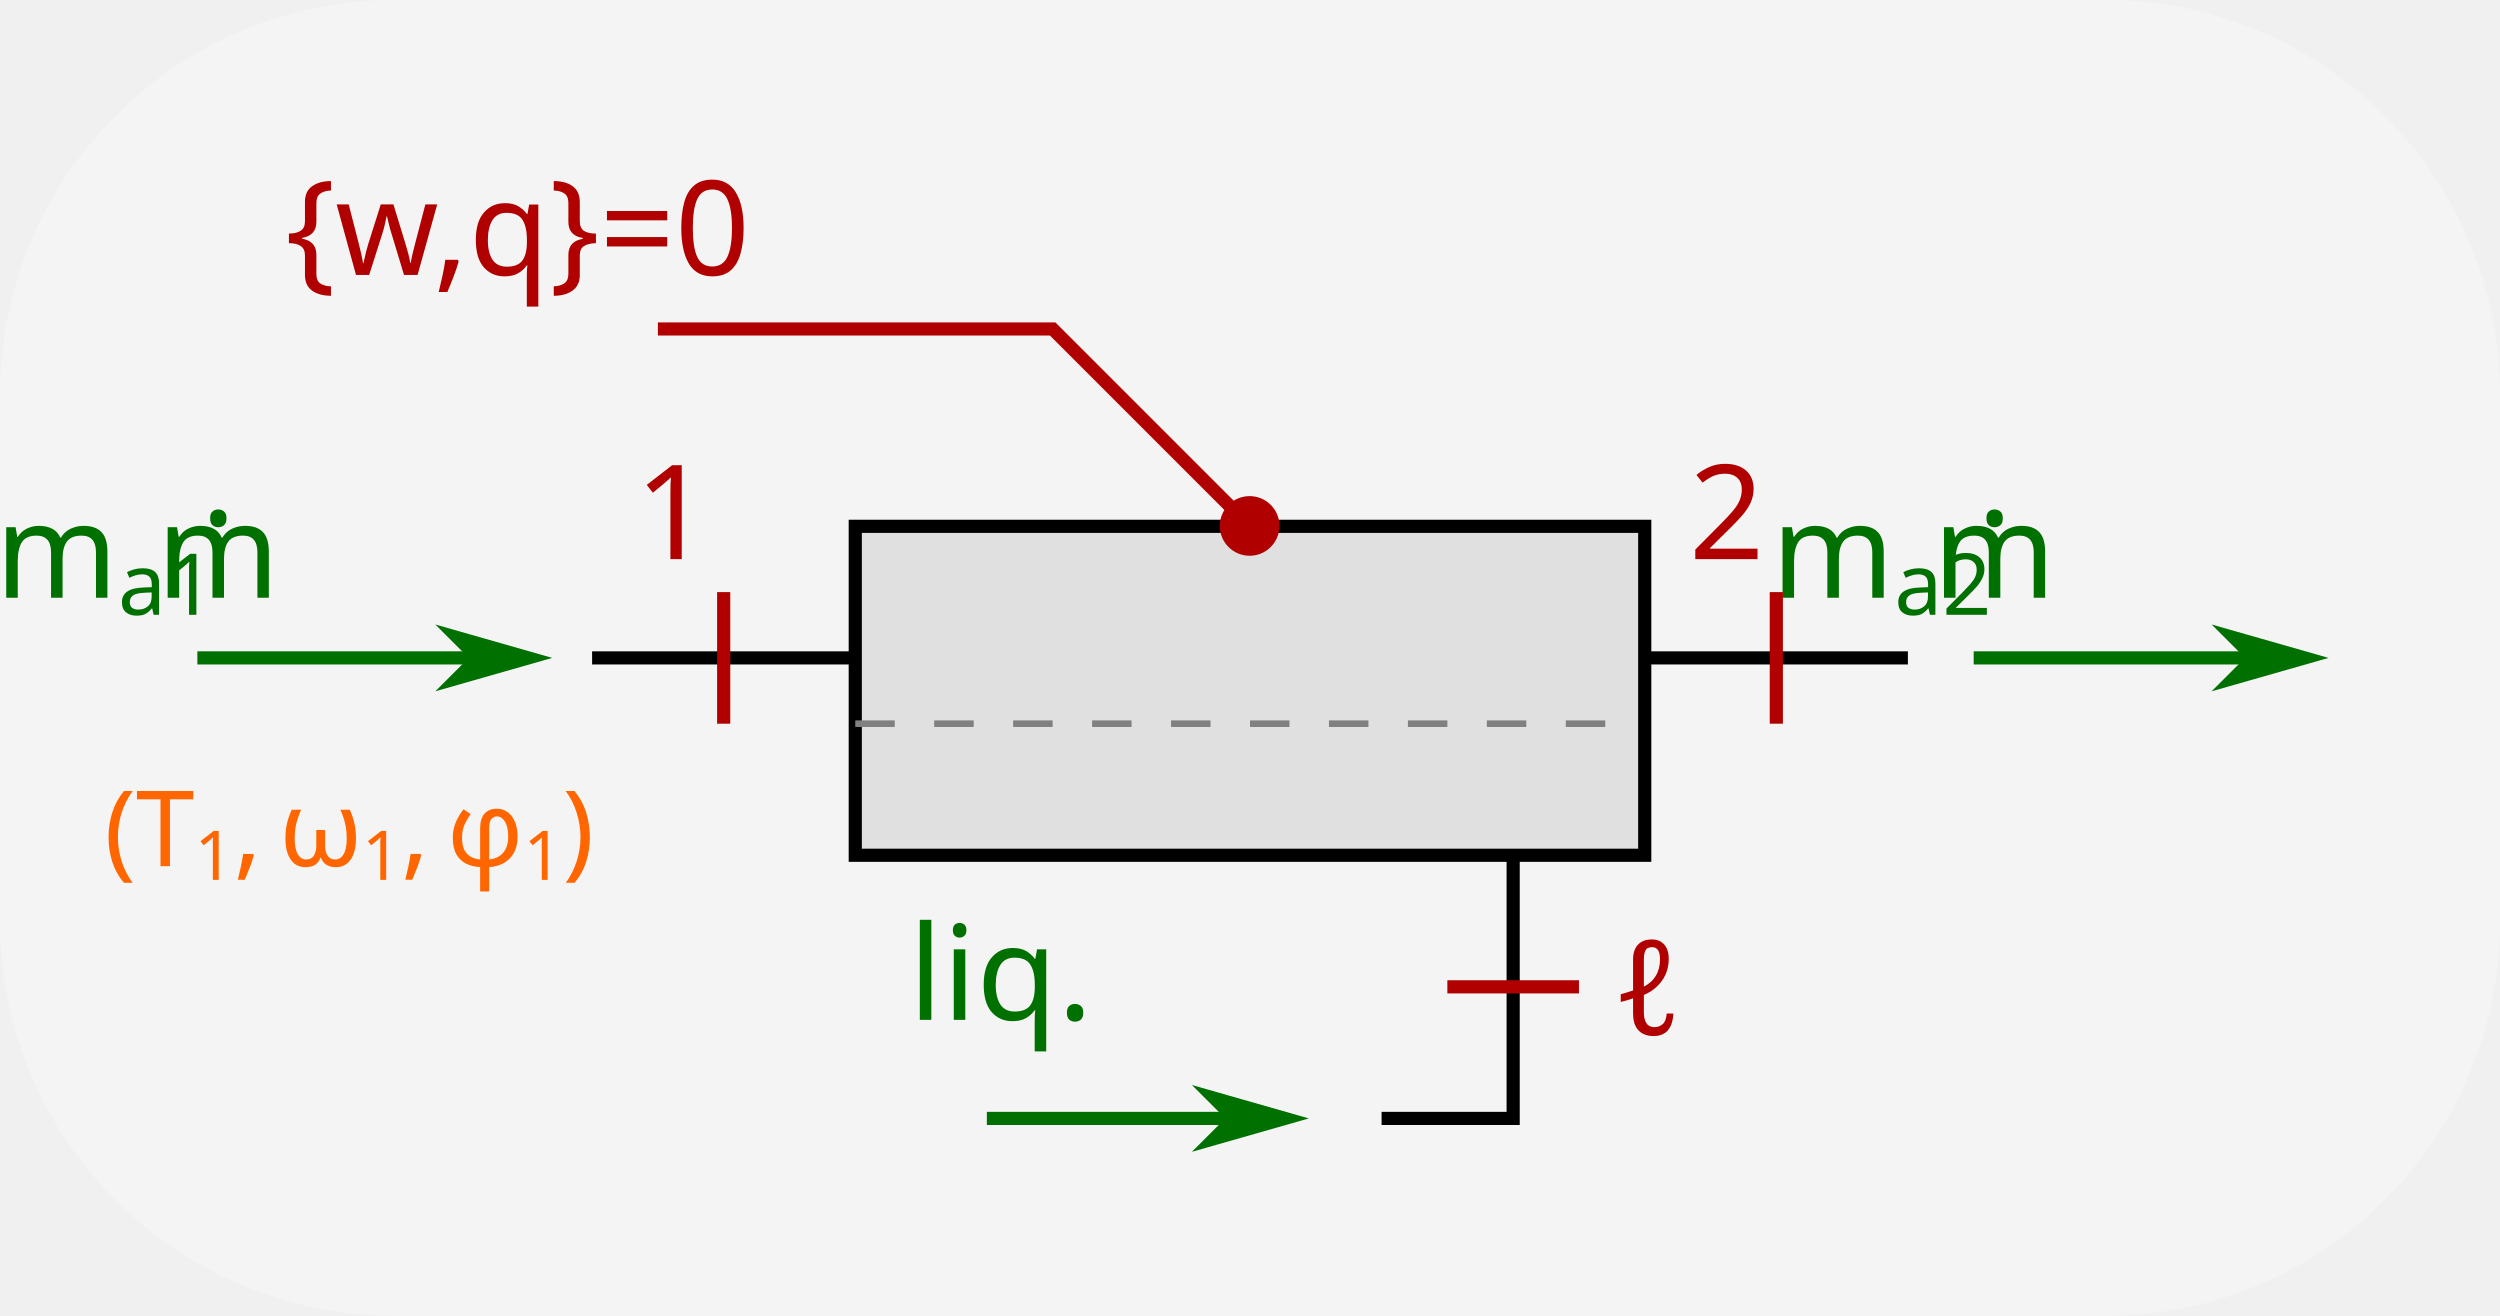
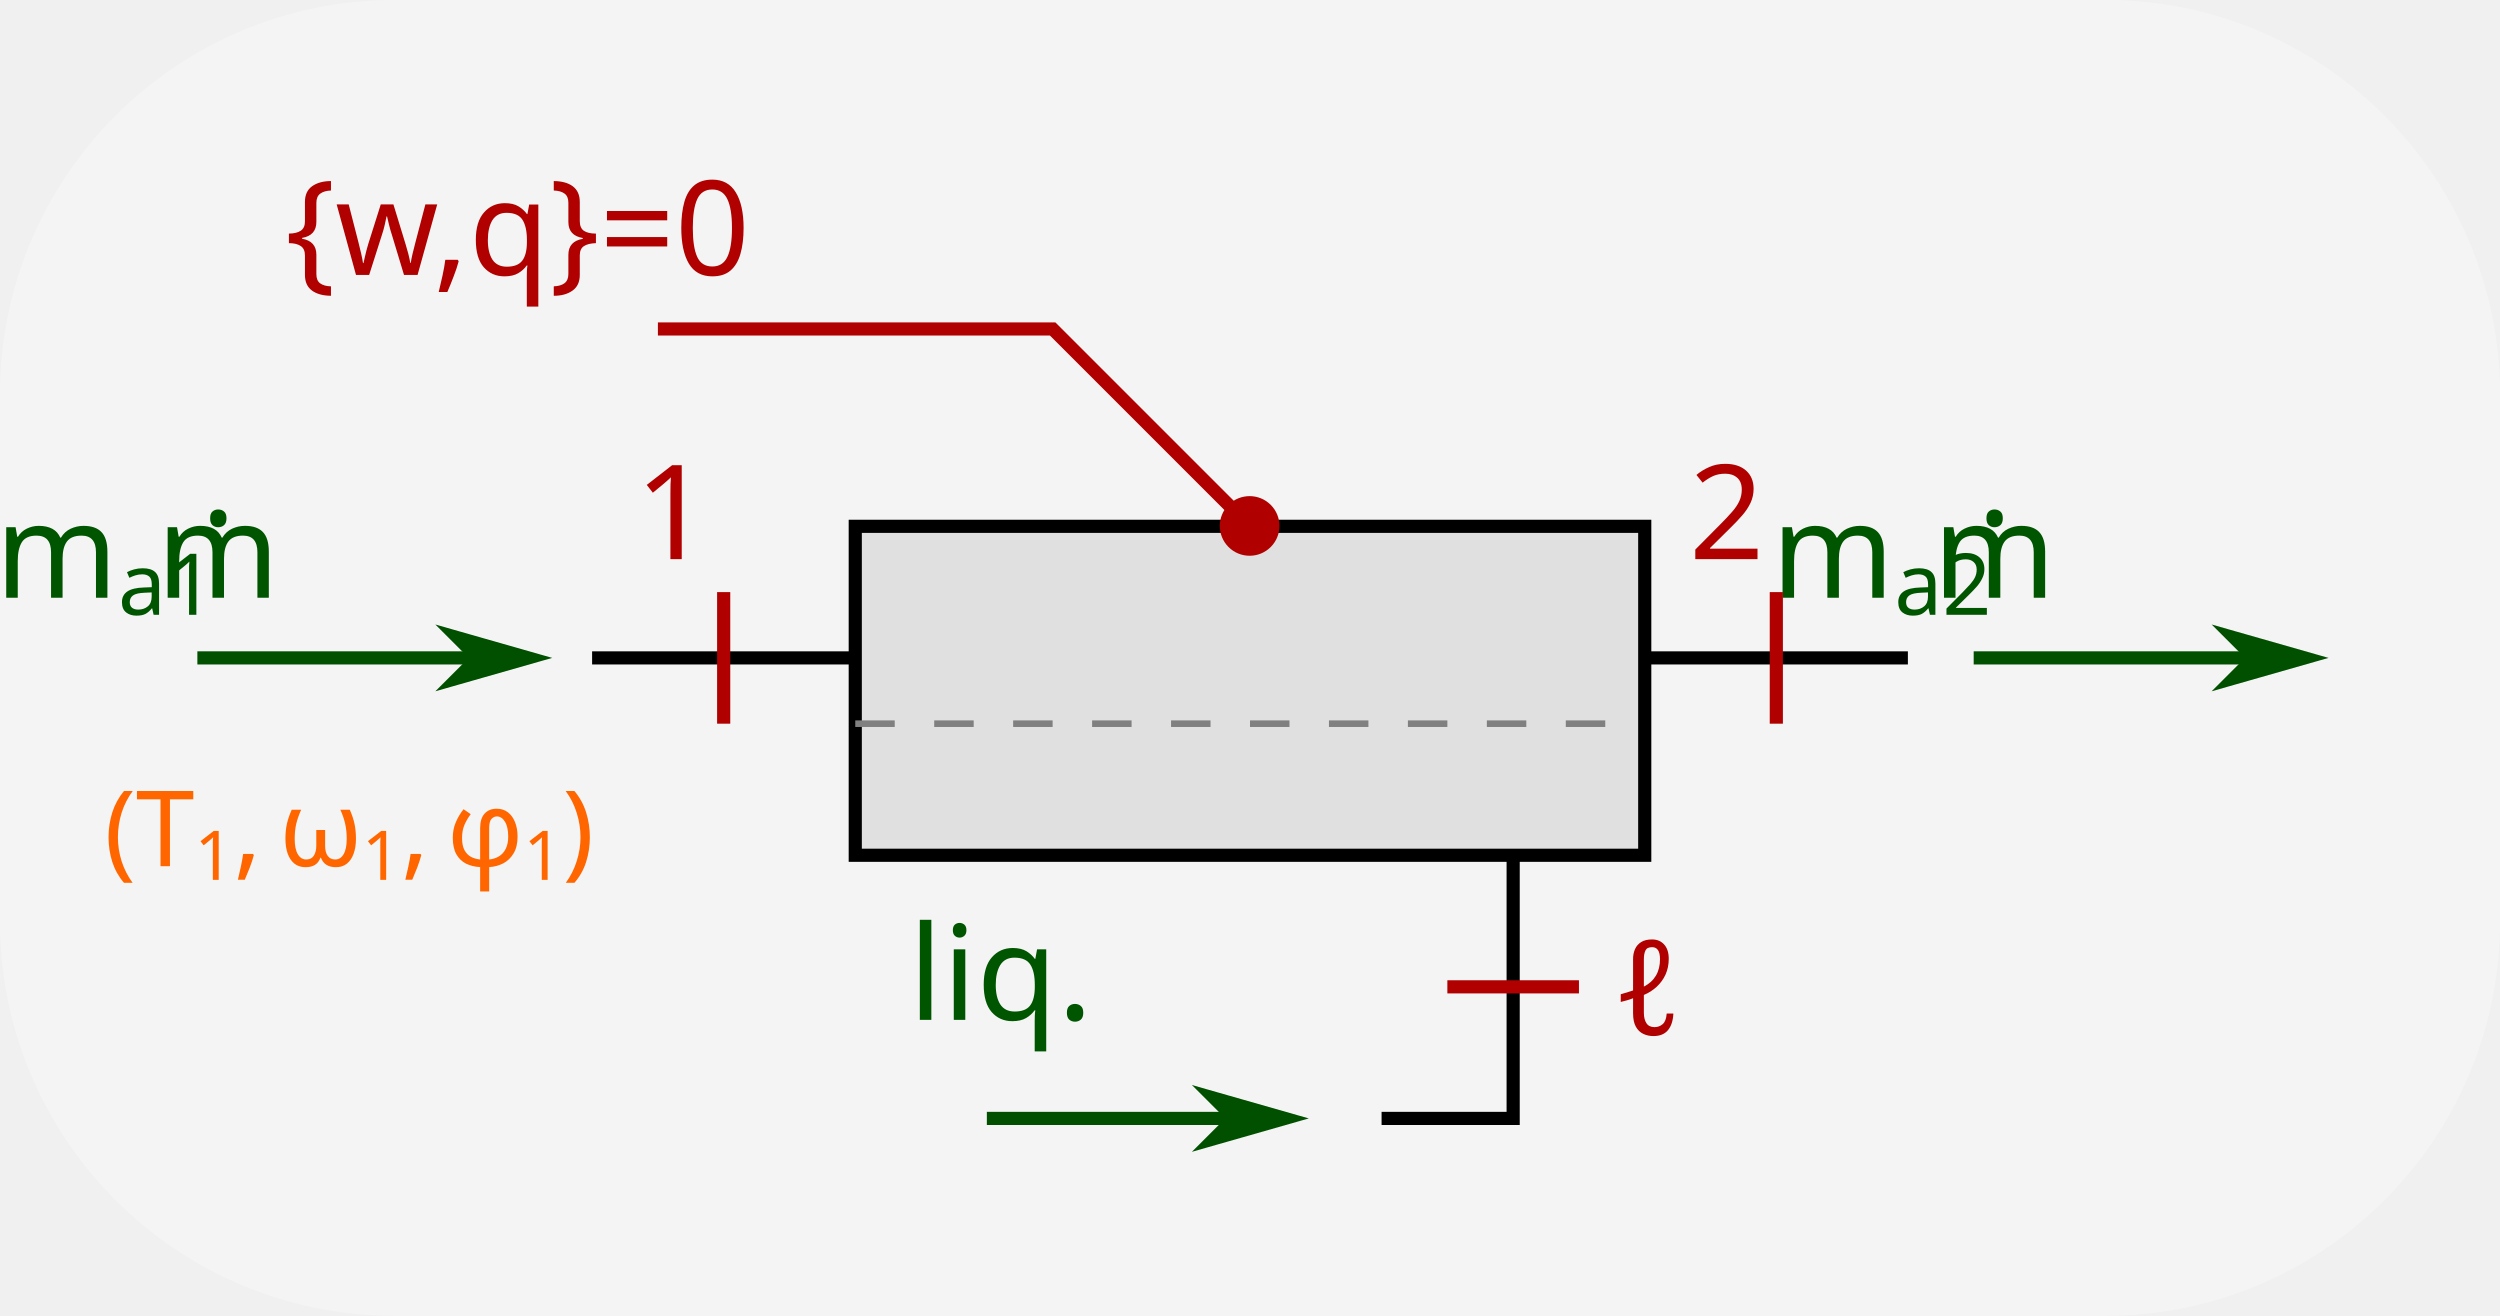
<svg xmlns="http://www.w3.org/2000/svg" width="380" height="200" viewBox="0 0 380 200" version="1.1" id="svg1097">
  <defs id="defs1091">
+     <marker style="overflow:visible;" id="marker1611" refX="0.0" refY="0.0" orient="auto">
+       <path transform="scale(0.4) rotate(180) translate(10,0)" style="fill-rule:evenodd;stroke:#005000;stroke-width:1pt;stroke-opacity:1;fill:#005000;fill-opacity:1" d="M 0.0,0.0 L 5.0,-5.0 L -12.5,0.0 L 5.0,5.0 L 0.0,0.0 z " id="path1609" />
+     </marker>
+     <marker style="overflow:visible;" id="marker1523" refX="0.0" refY="0.0" orient="auto">
+       <path transform="scale(0.4) rotate(180) translate(10,0)" style="fill-rule:evenodd;stroke:#005000;stroke-width:1pt;stroke-opacity:1;fill:#007000;fill-opacity:1" d="M 0.0,0.0 L 5.0,-5.0 L -12.5,0.0 L 5.0,5.0 L 0.0,0.0 z " id="path1521" />
+     </marker>
+     <marker style="overflow:visible;" id="marker1417" refX="0.0" refY="0.0" orient="auto">
+       <path transform="scale(0.4) rotate(180) translate(10,0)" style="fill-rule:evenodd;stroke:#005000;stroke-width:1pt;stroke-opacity:1;fill:#007000;fill-opacity:1" d="M 0.0,0.0 L 5.0,-5.0 L -12.5,0.0 L 5.0,5.0 L 0.0,0.0 z " id="path1163" />
+     </marker>
    <marker style="overflow:visible" id="DotM" refX="0" refY="0" orient="auto">
      <path transform="matrix(0.4,0,0,0.4,2.96,0.4)" style="fill:#b00000;fill-opacity:1;fill-rule:evenodd;stroke:#b00000;stroke-width:1pt;stroke-opacity:1" d="m -2.5,-1 c 0,2.76 -2.24,5 -5,5 -2.76,0 -5,-2.24 -5,-5 0,-2.76 2.24,-5 5,-5 2.76,0 5,2.24 5,5 z" id="path9412" />
    </marker>
    <marker orient="auto" refY="0" refX="0" id="marker9070" style="overflow:visible">
-       <path id="path9068" d="M 0,0 5,-5 -12.5,0 5,5 Z" style="fill:#007000;fill-opacity:1;fill-rule:evenodd;stroke:#007000;stroke-width:1pt;stroke-opacity:1" transform="matrix(-0.4,0,0,-0.4,-4,0)" />
+       <path id="path9068" d="M 0,0 5,-5 -12.5,0 5,5 Z" style="fill:#007000;fill-opacity:1;fill-rule:evenodd;stroke:#005000;stroke-width:1pt;stroke-opacity:1" transform="matrix(-0.4,0,0,-0.4,-4,0)" />
    </marker>
    <marker orient="auto" refY="0" refX="0" id="Arrow1Mend" style="overflow:visible">
-       <path id="path16774" d="M 0,0 5,-5 -12.5,0 5,5 Z" style="fill:#007000;fill-opacity:1;fill-rule:evenodd;stroke:#007000;stroke-width:1pt;stroke-opacity:1" transform="matrix(-0.4,0,0,-0.4,-4,0)" />
+       <path id="path16774" d="M 0,0 5,-5 -12.5,0 5,5 Z" style="fill:#005000;fill-opacity:1;fill-rule:evenodd;stroke:#005000;stroke-width:1pt;stroke-opacity:1" transform="matrix(-0.4,0,0,-0.4,-4,0)" />
    </marker>
    <marker orient="auto" refY="0" refX="0" id="Arrow1Mend-0-1-49" style="overflow:visible">
      <path id="path16774-8-7-2" d="M 0,0 5,-5 -12.5,0 5,5 Z" style="fill:#007000;fill-opacity:1;fill-rule:evenodd;stroke:#007000;stroke-width:1pt;stroke-opacity:1" transform="matrix(-0.4,0,0,-0.4,-4,0)" />
    </marker>
    <marker orient="auto" refY="0" refX="0" id="Arrow1Mend-0-1-49-9" style="overflow:visible">
      <path id="path16774-8-7-2-1" d="M 0,0 5,-5 -12.5,0 5,5 Z" style="fill:#007000;fill-opacity:1;fill-rule:evenodd;stroke:#007000;stroke-width:1pt;stroke-opacity:1" transform="matrix(-0.4,0,0,-0.4,-4,0)" />
    </marker>
    <marker orient="auto" refY="0" refX="0" id="Arrow1Mend-0-1-4-4" style="overflow:visible">
      <path id="path16774-8-7-4-8" d="M 0,0 5,-5 -12.5,0 5,5 Z" style="fill:#007000;fill-opacity:1;fill-rule:evenodd;stroke:#007000;stroke-width:1pt;stroke-opacity:1" transform="matrix(-0.4,0,0,-0.4,-4,0)" />
    </marker>
    <marker orient="auto" refY="0" refX="0" id="Arrow1Mend-0-1-4-4-6" style="overflow:visible">
      <path id="path16774-8-7-4-8-5" d="M 0,0 5,-5 -12.5,0 5,5 Z" style="fill:#007000;fill-opacity:1;fill-rule:evenodd;stroke:#007000;stroke-width:1pt;stroke-opacity:1" transform="matrix(-0.4,0,0,-0.4,-4,0)" />
    </marker>
    <marker orient="auto" refY="0" refX="0" id="Arrow1Mend-0-1-4-4-6-3" style="overflow:visible">
      <path id="path16774-8-7-4-8-5-9" d="M 0,0 5,-5 -12.5,0 5,5 Z" style="fill:#007000;fill-opacity:1;fill-rule:evenodd;stroke:#007000;stroke-width:1pt;stroke-opacity:1" transform="matrix(-0.4,0,0,-0.4,-4,0)" />
    </marker>
    <marker orient="auto" refY="0" refX="0" id="Arrow1Mend-0-1-49-9-3" style="overflow:visible">
-       <path id="path16774-8-7-2-1-0" d="M 0,0 5,-5 -12.5,0 5,5 Z" style="fill:#007000;fill-opacity:1;fill-rule:evenodd;stroke:#007000;stroke-width:1pt;stroke-opacity:1" transform="matrix(-0.4,0,0,-0.4,-4,0)" />
+       <path id="path16774-8-7-2-1-0" d="M 0,0 5,-5 -12.5,0 5,5 Z" style="fill:#005000;fill-opacity:1;fill-rule:evenodd;stroke:#005000;stroke-width:1pt;stroke-opacity:1" transform="matrix(-0.4,0,0,-0.4,-4,0)" />
    </marker>
    <marker orient="auto" refY="0" refX="0" id="Arrow1Mend-0-1-49-9-3-1" style="overflow:visible">
      <path id="path16774-8-7-2-1-0-7" d="M 0,0 5,-5 -12.5,0 5,5 Z" style="fill:#007000;fill-opacity:1;fill-rule:evenodd;stroke:#007000;stroke-width:1pt;stroke-opacity:1" transform="matrix(-0.4,0,0,-0.4,-4,0)" />
    </marker>
    <marker orient="auto" refY="0" refX="0" id="Arrow1Mend4" style="overflow:visible">
      <path id="path6032" d="M 0,0 5,-5 -12.5,0 5,5 Z" style="fill:#b00000;fill-rule:evenodd;stroke:#b00000;stroke-width:1pt" transform="matrix(-0.4,0,0,-0.4,-4,0)" />
    </marker>
  </defs>
  <g id="layer2" style="display:none">
    <path style="display:inline;opacity:1;vector-effect:none;fill:none;fill-opacity:1;stroke:#00b7b8;stroke-width:0.5;stroke-linecap:butt;stroke-linejoin:miter;stroke-miterlimit:4;stroke-dasharray:none;stroke-dashoffset:0;stroke-opacity:1" d="m 125,-590.917 h 30 v -10 h -30 z" id="path2842-7-9-15-6-8-24-6-87" transform="translate(79.99996,745.9167)" />
    <path style="display:inline;opacity:1;vector-effect:none;fill:none;fill-opacity:1;stroke:#00b7b8;stroke-width:0.5;stroke-linecap:butt;stroke-linejoin:miter;stroke-miterlimit:4;stroke-dasharray:none;stroke-dashoffset:0;stroke-opacity:1" d="m 260,-720.917 v -10 h -40 v 10 z" id="path2842-7-9-15-6-8-24-6-7-826-9-0-7-4" transform="translate(-200,825.9167)" />
    <path style="display:inline;opacity:1;vector-effect:none;fill:none;fill-opacity:1;stroke:#00b7b8;stroke-width:0.535;stroke-linecap:butt;stroke-linejoin:miter;stroke-miterlimit:4;stroke-dasharray:none;stroke-dashoffset:0;stroke-opacity:1" d="m 380,-665.917 v -20 h -40 v 20 z" id="path8739" transform="matrix(0.875,0,0,1,-157.5,845.9167)" />
    <path style="display:inline;opacity:1;vector-effect:none;fill:none;fill-opacity:1;stroke:#00b7b8;stroke-width:0.5;stroke-linecap:butt;stroke-linejoin:miter;stroke-miterlimit:4;stroke-dasharray:none;stroke-dashoffset:0;stroke-opacity:1" d="m 260,-720.917 v -10 h -40 v 10 z" id="path9050" transform="translate(69.99996,825.9167)" />
    <path style="display:inline;opacity:1;vector-effect:none;fill:none;fill-opacity:1;stroke:#00b7b8;stroke-width:0.5;stroke-linecap:butt;stroke-linejoin:miter;stroke-miterlimit:4;stroke-dasharray:none;stroke-dashoffset:0;stroke-opacity:1" d="m 155,-870.917 v 30 h 10 v -30 z" id="path2842-7-9-15-88" transform="translate(99.99996,955.9167)" />
    <path style="display:inline;opacity:1;vector-effect:none;fill:none;fill-opacity:1;stroke:#00b7b8;stroke-width:0.5;stroke-linecap:butt;stroke-linejoin:miter;stroke-miterlimit:4;stroke-dasharray:none;stroke-dashoffset:0;stroke-opacity:1" d="m 155,-870.917 v 30 h 10 v -30 z" id="path9194" transform="translate(-60.00004,955.9167)" />
  </g>
  <g id="layer1" transform="translate(0,-238.25)">
    <rect style="font-variation-settings:normal;opacity:1;vector-effect:none;fill:#ffffff;fill-opacity:0.3;stroke:none;stroke-width:1.46;stroke-linecap:butt;stroke-linejoin:miter;stroke-miterlimit:4;stroke-dasharray:none;stroke-dashoffset:0;stroke-opacity:1;marker:none;stop-color:#000000;stop-opacity:1" id="rect9893" width="360" height="200" x="0" y="0" transform="matrix(1.055556,0,0,1,0,238.25)" ry="60" rx="56.842" />
  </g>
  <g id="layer3">
    <rect style="font-variation-settings:normal;opacity:1;vector-effect:none;fill:#e0e0e0;fill-opacity:1;stroke:#000000;stroke-width:2;stroke-linecap:butt;stroke-linejoin:miter;stroke-miterlimit:4;stroke-dasharray:none;stroke-dashoffset:0;stroke-opacity:1;marker:none;stop-color:#000000;stop-opacity:1" id="rect9162" width="120" height="50" x="120" y="140" transform="translate(10,-60.00002)" />
    <path style="display:inline;opacity:1;vector-effect:none;fill:none;fill-opacity:1;stroke:#000000;stroke-width:2;stroke-linecap:butt;stroke-linejoin:miter;stroke-miterlimit:4;stroke-dasharray:none;stroke-dashoffset:0;stroke-opacity:1" d="m 60,-735.917 v 40" id="path16336" transform="rotate(-90,492.9583,-332.9584)" />
    <path style="display:inline;opacity:1;vector-effect:none;fill:none;fill-opacity:1;stroke:#000000;stroke-width:2;stroke-linecap:butt;stroke-linejoin:miter;stroke-miterlimit:4;stroke-dasharray:none;stroke-dashoffset:0;stroke-opacity:1" d="m 140,-735.917 v 40" id="path16338" transform="rotate(-90,612.9583,-372.9583)" />
    <path style="display:inline;opacity:1;vector-effect:none;fill:none;fill-opacity:1;stroke:#000000;stroke-width:2;stroke-linecap:butt;stroke-linejoin:miter;stroke-miterlimit:4;stroke-dasharray:none;stroke-dashoffset:0;stroke-opacity:1" d="m 140,-615.917 v 40 h -20" id="path16340" transform="translate(90,745.9167)" />
    <path style="display:inline;opacity:1;vector-effect:none;fill:none;fill-opacity:1;stroke:#808080;stroke-width:1;stroke-linecap:butt;stroke-linejoin:miter;stroke-miterlimit:4;stroke-dasharray:6, 6;stroke-dashoffset:0;stroke-opacity:1" d="M 40,-665.917 H 160" id="path16342" transform="translate(90,775.9167)" />
-     <path style="color:#000000;display:inline;overflow:visible;visibility:visible;fill:#007000;fill-opacity:1;fill-rule:nonzero;stroke:#007000;stroke-width:2;stroke-linecap:butt;stroke-linejoin:miter;stroke-miterlimit:4;stroke-dasharray:none;stroke-dashoffset:0;stroke-opacity:1;marker:none;marker-end:url(#Arrow1Mend);enable-background:accumulate" d="M 110,-575.917 H 65" id="path15591-3" transform="matrix(-1,0,0,1,260,745.9167)" />
-     <text id="text15597-8" y="-590.9" x="106.909" style="font-style:normal;font-variant:normal;font-weight:normal;font-stretch:normal;font-size:12px;line-height:0%;font-family:'SBL Greek';-inkscape-font-specification:'SBL Greek';text-align:end;letter-spacing:0px;word-spacing:0px;text-anchor:end;display:inline;fill:#007000;fill-opacity:1;stroke:none;stroke-width:1" xml:space="preserve" transform="matrix(1.000004,0,0,1.000004,74.78262,745.9218)">
-       <tspan style="font-size:20px;line-height:1.25;fill:#007000;fill-opacity:1;stroke-width:1" y="-590.9" x="106.909" id="tspan15595-5">liq.</tspan>
+     <path style="color:#000000;display:inline;overflow:visible;visibility:visible;fill:#005000;fill-opacity:1;fill-rule:nonzero;stroke:#005000;stroke-width:2;stroke-linecap:butt;stroke-linejoin:miter;stroke-miterlimit:4;stroke-dasharray:none;stroke-dashoffset:0;stroke-opacity:1;marker:none;marker-end:url(#Arrow1Mend);enable-background:accumulate" d="M 110,-575.917 H 65" id="path15591-3" transform="matrix(-1,0,0,1,260,745.9167)" />
+     <text id="text15597-8" y="-590.9" x="106.909" style="font-style:normal;font-variant:normal;font-weight:normal;font-stretch:normal;font-size:12px;line-height:0%;font-family:'SBL Greek';-inkscape-font-specification:'SBL Greek';text-align:end;letter-spacing:0px;word-spacing:0px;text-anchor:end;display:inline;fill:#005500;fill-opacity:1;stroke:none;stroke-width:1;" xml:space="preserve" transform="matrix(1.000004,0,0,1.000004,74.78262,745.9218)">
+       <tspan style="font-size:20px;line-height:1.25;fill:#005500;fill-opacity:1;stroke-width:1;" y="-590.9" x="106.909" id="tspan15595-5">liq.</tspan>
    </text>
    <path id="path7109-2-6-6-096-31-0-4-9-76" d="M 150,-595.917 H 130" style="color:#000000;display:inline;overflow:visible;visibility:visible;fill:#e0e0e0;fill-opacity:1;fill-rule:nonzero;stroke:#b00000;stroke-width:2;stroke-linecap:butt;stroke-linejoin:miter;stroke-miterlimit:4;stroke-dasharray:none;stroke-dashoffset:0;stroke-opacity:1;marker:none;enable-background:accumulate" transform="translate(90,745.9167)" />
    <text id="text7113-6-1-1-38-8-4-6-9-89" y="-591.429" x="155.132" style="font-style:normal;font-variant:normal;font-weight:normal;font-stretch:normal;line-height:0%;font-family:'SBL Greek';-inkscape-font-specification:'SBL Greek';text-align:end;letter-spacing:0px;word-spacing:0px;text-anchor:end;display:inline;fill:#b00000;fill-opacity:1;stroke:none" xml:space="preserve" transform="translate(90.1416,748.7097)">
      <tspan style="font-size:20px;line-height:1.25;text-align:start;text-anchor:start" y="-591.429" x="155.132" id="tspan9196">ℓ</tspan>
    </text>
-     <path style="color:#000000;display:inline;overflow:visible;visibility:visible;fill:#007000;fill-opacity:1;fill-rule:nonzero;stroke:#007000;stroke-width:2;stroke-linecap:butt;stroke-linejoin:miter;stroke-miterlimit:4;stroke-dasharray:none;stroke-dashoffset:0;stroke-opacity:1;marker:none;marker-end:url(#Arrow1Mend-0-1-49-9-3);enable-background:accumulate" d="m 220,-725.917 h 50" id="path15591-3-7-6-0-7-4" transform="translate(-190,825.9167)" />
-     <g id="g8986" transform="translate(4.934277,-298.25)">
-       <text id="text15597-8-6-3-8-1-4" y="-705.324" x="239.12" style="font-style:normal;font-variant:normal;font-weight:normal;font-stretch:normal;font-size:12px;line-height:0%;font-family:'SBL Greek';-inkscape-font-specification:'SBL Greek';text-align:end;letter-spacing:0px;word-spacing:0px;text-anchor:end;display:inline;fill:#007000;fill-opacity:1;stroke:none;stroke-width:1" xml:space="preserve" transform="matrix(1.000004,0,0,1.000004,-193.7761,1094.43)">
-         <tspan style="font-size:20px;line-height:1.25;text-align:center;text-anchor:middle;fill:#007000;fill-opacity:1;stroke-width:1" y="-705.324" x="239.12" id="tspan15595-5-3-3-9-5-7">m<tspan style="font-size:65%;baseline-shift:sub" id="tspan8973">a1</tspan>
+     <path style="color:#000000;display:inline;overflow:visible;visibility:visible;fill:#005000;fill-opacity:1;fill-rule:nonzero;stroke:#005000;stroke-width:2;stroke-linecap:butt;stroke-linejoin:miter;stroke-miterlimit:4;stroke-dasharray:none;stroke-dashoffset:0;stroke-opacity:1;marker:none;marker-end:url(#Arrow1Mend-0-1-49-9-3);enable-background:accumulate" d="m 220,-725.917 h 50" id="path15591-3-7-6-0-7-4" transform="translate(-190,825.9167)" />
+     <g id="g8986" transform="translate(4.934277,-298.25)" style="fill:#005500">
+       <text id="text15597-8-6-3-8-1-4" y="-705.324" x="239.12" style="font-style:normal;font-variant:normal;font-weight:normal;font-stretch:normal;font-size:12px;line-height:0%;font-family:'SBL Greek';-inkscape-font-specification:'SBL Greek';text-align:end;letter-spacing:0px;word-spacing:0px;text-anchor:end;display:inline;fill:#005500;fill-opacity:1;stroke:none;stroke-width:1" xml:space="preserve" transform="matrix(1.000004,0,0,1.000004,-193.7761,1094.43)">
+         <tspan style="font-size:20px;line-height:1.25;text-align:center;text-anchor:middle;fill:#005500;fill-opacity:1;stroke-width:1" y="-705.324" x="239.12" id="tspan15595-5-3-3-9-5-7">m<tspan style="font-size:65%;baseline-shift:sub;fill:#005500" id="tspan8973">a1</tspan>
        </tspan>
      </text>
-       <text id="text15597-8-6-3-8-1-4-6" y="-735.061" x="239.12" style="font-style:normal;font-variant:normal;font-weight:normal;font-stretch:normal;font-size:12px;line-height:0%;font-family:'SBL Greek';-inkscape-font-specification:'SBL Greek';text-align:end;letter-spacing:0px;word-spacing:0px;text-anchor:end;display:inline;fill:#007000;fill-opacity:1;stroke:none;stroke-width:1" xml:space="preserve" transform="matrix(1.000004,0,0,1.000004,-200,1124.167)">
-         <tspan style="font-size:20px;line-height:1.25;text-align:center;text-anchor:middle;fill:#007000;fill-opacity:1;stroke-width:1" y="-735.061" x="239.12" id="tspan15595-5-3-3-9-5-7-2">m</tspan>
+       <text id="text15597-8-6-3-8-1-4-6" y="-735.061" x="239.12" style="font-style:normal;font-variant:normal;font-weight:normal;font-stretch:normal;font-size:12px;line-height:0%;font-family:'SBL Greek';-inkscape-font-specification:'SBL Greek';text-align:end;letter-spacing:0px;word-spacing:0px;text-anchor:end;display:inline;fill:#005500;fill-opacity:1;stroke:none;stroke-width:1" xml:space="preserve" transform="matrix(1.000004,0,0,1.000004,-200,1124.167)">
+         <tspan style="font-size:20px;line-height:1.25;text-align:center;text-anchor:middle;fill:#005500;fill-opacity:1;stroke-width:1" y="-735.061" x="239.12" id="tspan15595-5-3-3-9-5-7-2">m</tspan>
      </text>
-       <text id="text8965" y="-735.061" x="239.12" style="font-style:normal;font-variant:normal;font-weight:normal;font-stretch:normal;font-size:12px;line-height:0%;font-family:'SBL Greek';-inkscape-font-specification:'SBL Greek';text-align:end;letter-spacing:0px;word-spacing:0px;text-anchor:end;display:inline;fill:#007000;fill-opacity:1;stroke:none;stroke-width:1" xml:space="preserve" transform="matrix(1.000004,0,0,1.000004,-199.9512,1113.175)">
-         <tspan style="font-size:20px;line-height:1.25;text-align:center;text-anchor:middle;fill:#007000;fill-opacity:1;stroke-width:1" y="-735.061" x="239.12" id="tspan8963">.</tspan>
+       <text id="text8965" y="-735.061" x="239.12" style="font-style:normal;font-variant:normal;font-weight:normal;font-stretch:normal;font-size:12px;line-height:0%;font-family:'SBL Greek';-inkscape-font-specification:'SBL Greek';text-align:end;letter-spacing:0px;word-spacing:0px;text-anchor:end;display:inline;fill:#005500;fill-opacity:1;stroke:none;stroke-width:1" xml:space="preserve" transform="matrix(1.000004,0,0,1.000004,-199.9512,1113.175)">
+         <tspan style="font-size:20px;line-height:1.25;text-align:center;text-anchor:middle;fill:#005500;fill-opacity:1;stroke-width:1" y="-735.061" x="239.12" id="tspan8963">.</tspan>
      </text>
    </g>
-     <path style="color:#000000;display:inline;overflow:visible;visibility:visible;fill:#007000;fill-opacity:1;fill-rule:nonzero;stroke:#007000;stroke-width:2;stroke-linecap:butt;stroke-linejoin:miter;stroke-miterlimit:4;stroke-dasharray:none;stroke-dashoffset:0;stroke-opacity:1;marker:none;marker-end:url(#marker9070);enable-background:accumulate" d="m 220,-725.917 h 50" id="path9048" transform="translate(80,825.9167)" />
-     <g id="g9066" transform="translate(274.9343,-298.25)">
-       <text id="text9056" y="-705.324" x="239.12" style="font-style:normal;font-variant:normal;font-weight:normal;font-stretch:normal;font-size:12px;line-height:0%;font-family:'SBL Greek';-inkscape-font-specification:'SBL Greek';text-align:end;letter-spacing:0px;word-spacing:0px;text-anchor:end;display:inline;fill:#007000;fill-opacity:1;stroke:none;stroke-width:1" xml:space="preserve" transform="matrix(1.000004,0,0,1.000004,-193.7761,1094.43)">
-         <tspan style="font-size:20px;line-height:1.25;text-align:center;text-anchor:middle;fill:#007000;fill-opacity:1;stroke-width:1" y="-705.324" x="239.12" id="tspan9054">m<tspan style="font-size:65%;baseline-shift:sub" id="tspan9052">a2</tspan>
+     <path style="color:#000000;display:inline;overflow:visible;visibility:visible;fill:#005000;fill-opacity:1;fill-rule:nonzero;stroke:#005000;stroke-width:2;stroke-linecap:butt;stroke-linejoin:miter;stroke-miterlimit:4;stroke-dasharray:none;stroke-dashoffset:0;stroke-opacity:1;marker:none;enable-background:accumulate;marker-end:url(#marker1611)" d="m 220,-725.917 h 50" id="path9048" transform="translate(80,825.9167)" />
+     <g id="g9066" transform="translate(274.9343,-298.25)" style="fill:#005500">
+       <text id="text9056" y="-705.324" x="239.12" style="font-style:normal;font-variant:normal;font-weight:normal;font-stretch:normal;font-size:12px;line-height:0%;font-family:'SBL Greek';-inkscape-font-specification:'SBL Greek';text-align:end;letter-spacing:0px;word-spacing:0px;text-anchor:end;display:inline;fill:#005500;fill-opacity:1;stroke:none;stroke-width:1" xml:space="preserve" transform="matrix(1.000004,0,0,1.000004,-193.7761,1094.43)">
+         <tspan style="font-size:20px;line-height:1.25;text-align:center;text-anchor:middle;fill:#005500;fill-opacity:1;stroke-width:1" y="-705.324" x="239.12" id="tspan9054">m<tspan style="font-size:65%;baseline-shift:sub;fill:#005500" id="tspan9052">a2</tspan>
        </tspan>
      </text>
-       <text id="text9060" y="-735.061" x="239.12" style="font-style:normal;font-variant:normal;font-weight:normal;font-stretch:normal;font-size:12px;line-height:0%;font-family:'SBL Greek';-inkscape-font-specification:'SBL Greek';text-align:end;letter-spacing:0px;word-spacing:0px;text-anchor:end;display:inline;fill:#007000;fill-opacity:1;stroke:none;stroke-width:1" xml:space="preserve" transform="matrix(1.000004,0,0,1.000004,-200,1124.167)">
-         <tspan style="font-size:20px;line-height:1.25;text-align:center;text-anchor:middle;fill:#007000;fill-opacity:1;stroke-width:1" y="-735.061" x="239.12" id="tspan9058">m</tspan>
+       <text id="text9060" y="-735.061" x="239.12" style="font-style:normal;font-variant:normal;font-weight:normal;font-stretch:normal;font-size:12px;line-height:0%;font-family:'SBL Greek';-inkscape-font-specification:'SBL Greek';text-align:end;letter-spacing:0px;word-spacing:0px;text-anchor:end;display:inline;fill:#005500;fill-opacity:1;stroke:none;stroke-width:1" xml:space="preserve" transform="matrix(1.000004,0,0,1.000004,-200,1124.167)">
+         <tspan style="font-size:20px;line-height:1.25;text-align:center;text-anchor:middle;fill:#005500;fill-opacity:1;stroke-width:1" y="-735.061" x="239.12" id="tspan9058">m</tspan>
      </text>
-       <text id="text9064" y="-735.061" x="239.12" style="font-style:normal;font-variant:normal;font-weight:normal;font-stretch:normal;font-size:12px;line-height:0%;font-family:'SBL Greek';-inkscape-font-specification:'SBL Greek';text-align:end;letter-spacing:0px;word-spacing:0px;text-anchor:end;display:inline;fill:#007000;fill-opacity:1;stroke:none;stroke-width:1" xml:space="preserve" transform="matrix(1.000004,0,0,1.000004,-199.9512,1113.175)">
-         <tspan style="font-size:20px;line-height:1.25;text-align:center;text-anchor:middle;fill:#007000;fill-opacity:1;stroke-width:1" y="-735.061" x="239.12" id="tspan9062">.</tspan>
+       <text id="text9064" y="-735.061" x="239.12" style="font-style:normal;font-variant:normal;font-weight:normal;font-stretch:normal;font-size:12px;line-height:0%;font-family:'SBL Greek';-inkscape-font-specification:'SBL Greek';text-align:end;letter-spacing:0px;word-spacing:0px;text-anchor:end;display:inline;fill:#005500;fill-opacity:1;stroke:none;stroke-width:1" xml:space="preserve" transform="matrix(1.000004,0,0,1.000004,-199.9512,1113.175)">
+         <tspan style="font-size:20px;line-height:1.25;text-align:center;text-anchor:middle;fill:#005500;fill-opacity:1;stroke-width:1" y="-735.061" x="239.12" id="tspan9062">.</tspan>
      </text>
    </g>
    <path id="path7109-2-6-6-096-9" d="m 160,-845.917 v -20" style="color:#000000;display:inline;overflow:visible;visibility:visible;fill:#e0e0e0;fill-opacity:1;fill-rule:nonzero;stroke:#b00000;stroke-width:2;stroke-linecap:butt;stroke-linejoin:miter;stroke-miterlimit:4;stroke-dasharray:none;stroke-dashoffset:0;stroke-opacity:1;marker:none;enable-background:accumulate" transform="translate(110,955.9167)" />
    <text id="text7113-6-1-1-38-75" y="-870.927" x="160.051" style="font-style:normal;font-variant:normal;font-weight:normal;font-stretch:normal;line-height:0%;font-family:'SBL Greek';-inkscape-font-specification:'SBL Greek';text-align:end;letter-spacing:0px;word-spacing:0px;text-anchor:end;display:inline;fill:#b00000;fill-opacity:1;stroke:none" xml:space="preserve" transform="translate(110.2026,955.9167)">
      <tspan style="font-size:20px;line-height:1.25;text-align:center;text-anchor:middle" y="-870.927" x="160.051" id="tspan7111-6-8-2-561-3">2</tspan>
    </text>
    <path id="path9188" d="m 160,-845.917 v -20" style="color:#000000;display:inline;overflow:visible;visibility:visible;fill:#e0e0e0;fill-opacity:1;fill-rule:nonzero;stroke:#b00000;stroke-width:2;stroke-linecap:butt;stroke-linejoin:miter;stroke-miterlimit:4;stroke-dasharray:none;stroke-dashoffset:0;stroke-opacity:1;marker:none;enable-background:accumulate" transform="translate(-50,955.9167)" />
    <text id="text9192" y="-870.927" x="160.051" style="font-style:normal;font-variant:normal;font-weight:normal;font-stretch:normal;line-height:0%;font-family:'SBL Greek';-inkscape-font-specification:'SBL Greek';text-align:end;letter-spacing:0px;word-spacing:0px;text-anchor:end;display:inline;fill:#b00000;fill-opacity:1;stroke:none" xml:space="preserve" transform="translate(-50.00244,955.9167)">
      <tspan style="font-size:20px;line-height:1.25;text-align:center;text-anchor:middle" y="-870.927" x="160.051" id="tspan9190">1</tspan>
    </text>
    <path style="color:#000000;display:inline;overflow:visible;visibility:visible;fill:none;fill-opacity:1;fill-rule:nonzero;stroke:#b00000;stroke-width:2;stroke-linecap:butt;stroke-linejoin:miter;stroke-miterlimit:4;stroke-dasharray:none;stroke-dashoffset:0;stroke-opacity:1;marker:none;marker-end:url(#DotM);enable-background:accumulate" d="m 680,-680.917 h 60 l 30,30" id="path15591" transform="translate(-580,730.9167)" />
    <text id="text15597" y="-701.682" x="740.295" style="font-style:normal;font-variant:normal;font-weight:normal;font-stretch:normal;font-size:12px;line-height:0%;font-family:'SBL Greek';-inkscape-font-specification:'SBL Greek';text-align:end;letter-spacing:0px;word-spacing:0px;text-anchor:end;display:inline;fill:#b00000;fill-opacity:1;stroke:none;stroke-width:1" xml:space="preserve" transform="matrix(0.9999991,0,0,1.000004,-574.2785,743.4894)">
      <tspan style="font-size:20px;line-height:1.25;stroke-width:1" y="-701.682" x="740.295" id="tspan15595">{w,q}=0<tspan id="tspan15593" style="font-size:13px;baseline-shift:sub;fill:#b00000;fill-opacity:1;stroke-width:1" />
      </tspan>
    </text>
    <text id="text9897" y="-590.9" x="106.909" style="font-style:normal;font-variant:normal;font-weight:normal;font-stretch:normal;font-size:16px;line-height:0%;font-family:'SBL Greek';-inkscape-font-specification:'SBL Greek';text-align:end;letter-spacing:0px;word-spacing:0px;text-anchor:end;display:inline;fill:#ff6600;fill-opacity:1;stroke:none;stroke-width:1" xml:space="preserve" transform="matrix(1.000004,0,0,1.000004,4.192086,722.5585)">
      <tspan style="font-size:16px;line-height:1.25;fill:#ff6600;fill-opacity:1;stroke-width:1" y="-590.9" x="106.909" id="tspan9895">(T<tspan style="font-size:65%;baseline-shift:sub" id="tspan9929">1</tspan>,<tspan style="font-size:65%;baseline-shift:sub" id="tspan9935"> </tspan>ω<tspan style="font-size:65%;baseline-shift:sub" id="tspan9931">1</tspan>,<tspan style="font-size:65%;baseline-shift:sub" id="tspan9937"> </tspan>φ<tspan style="font-size:65%;baseline-shift:sub" id="tspan9933">1</tspan>)</tspan>
    </text>
  </g>
</svg>
